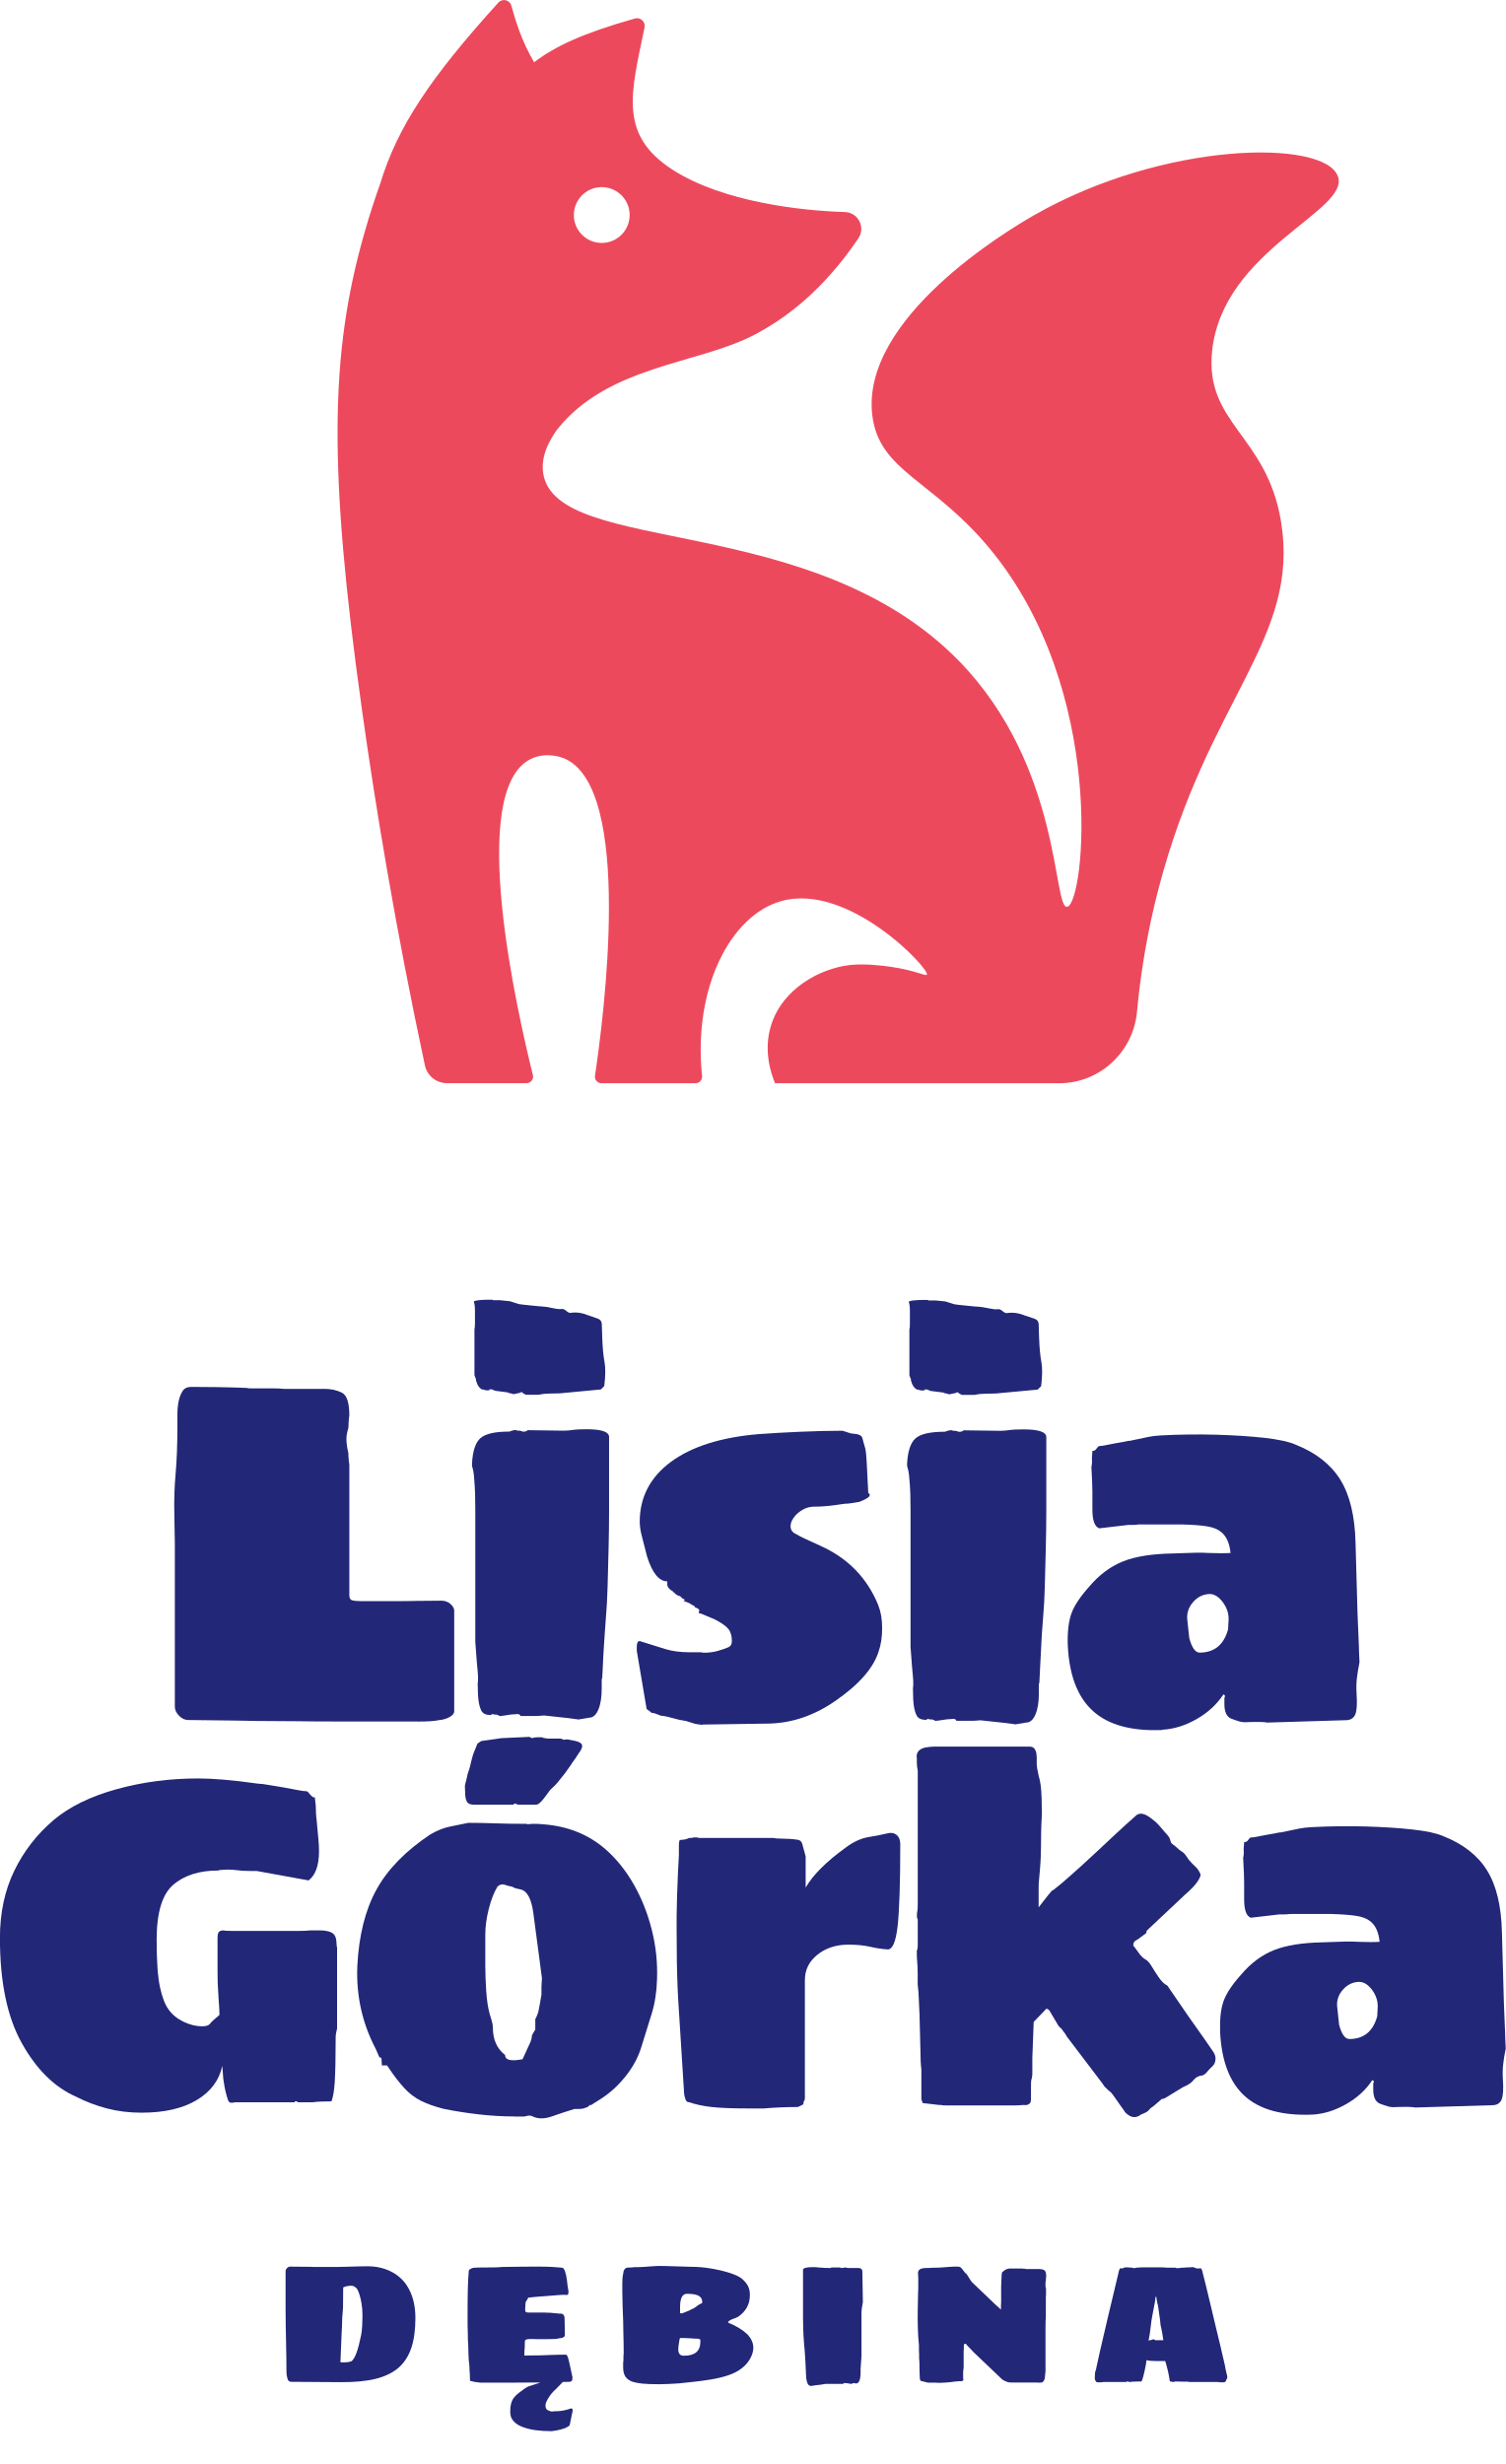
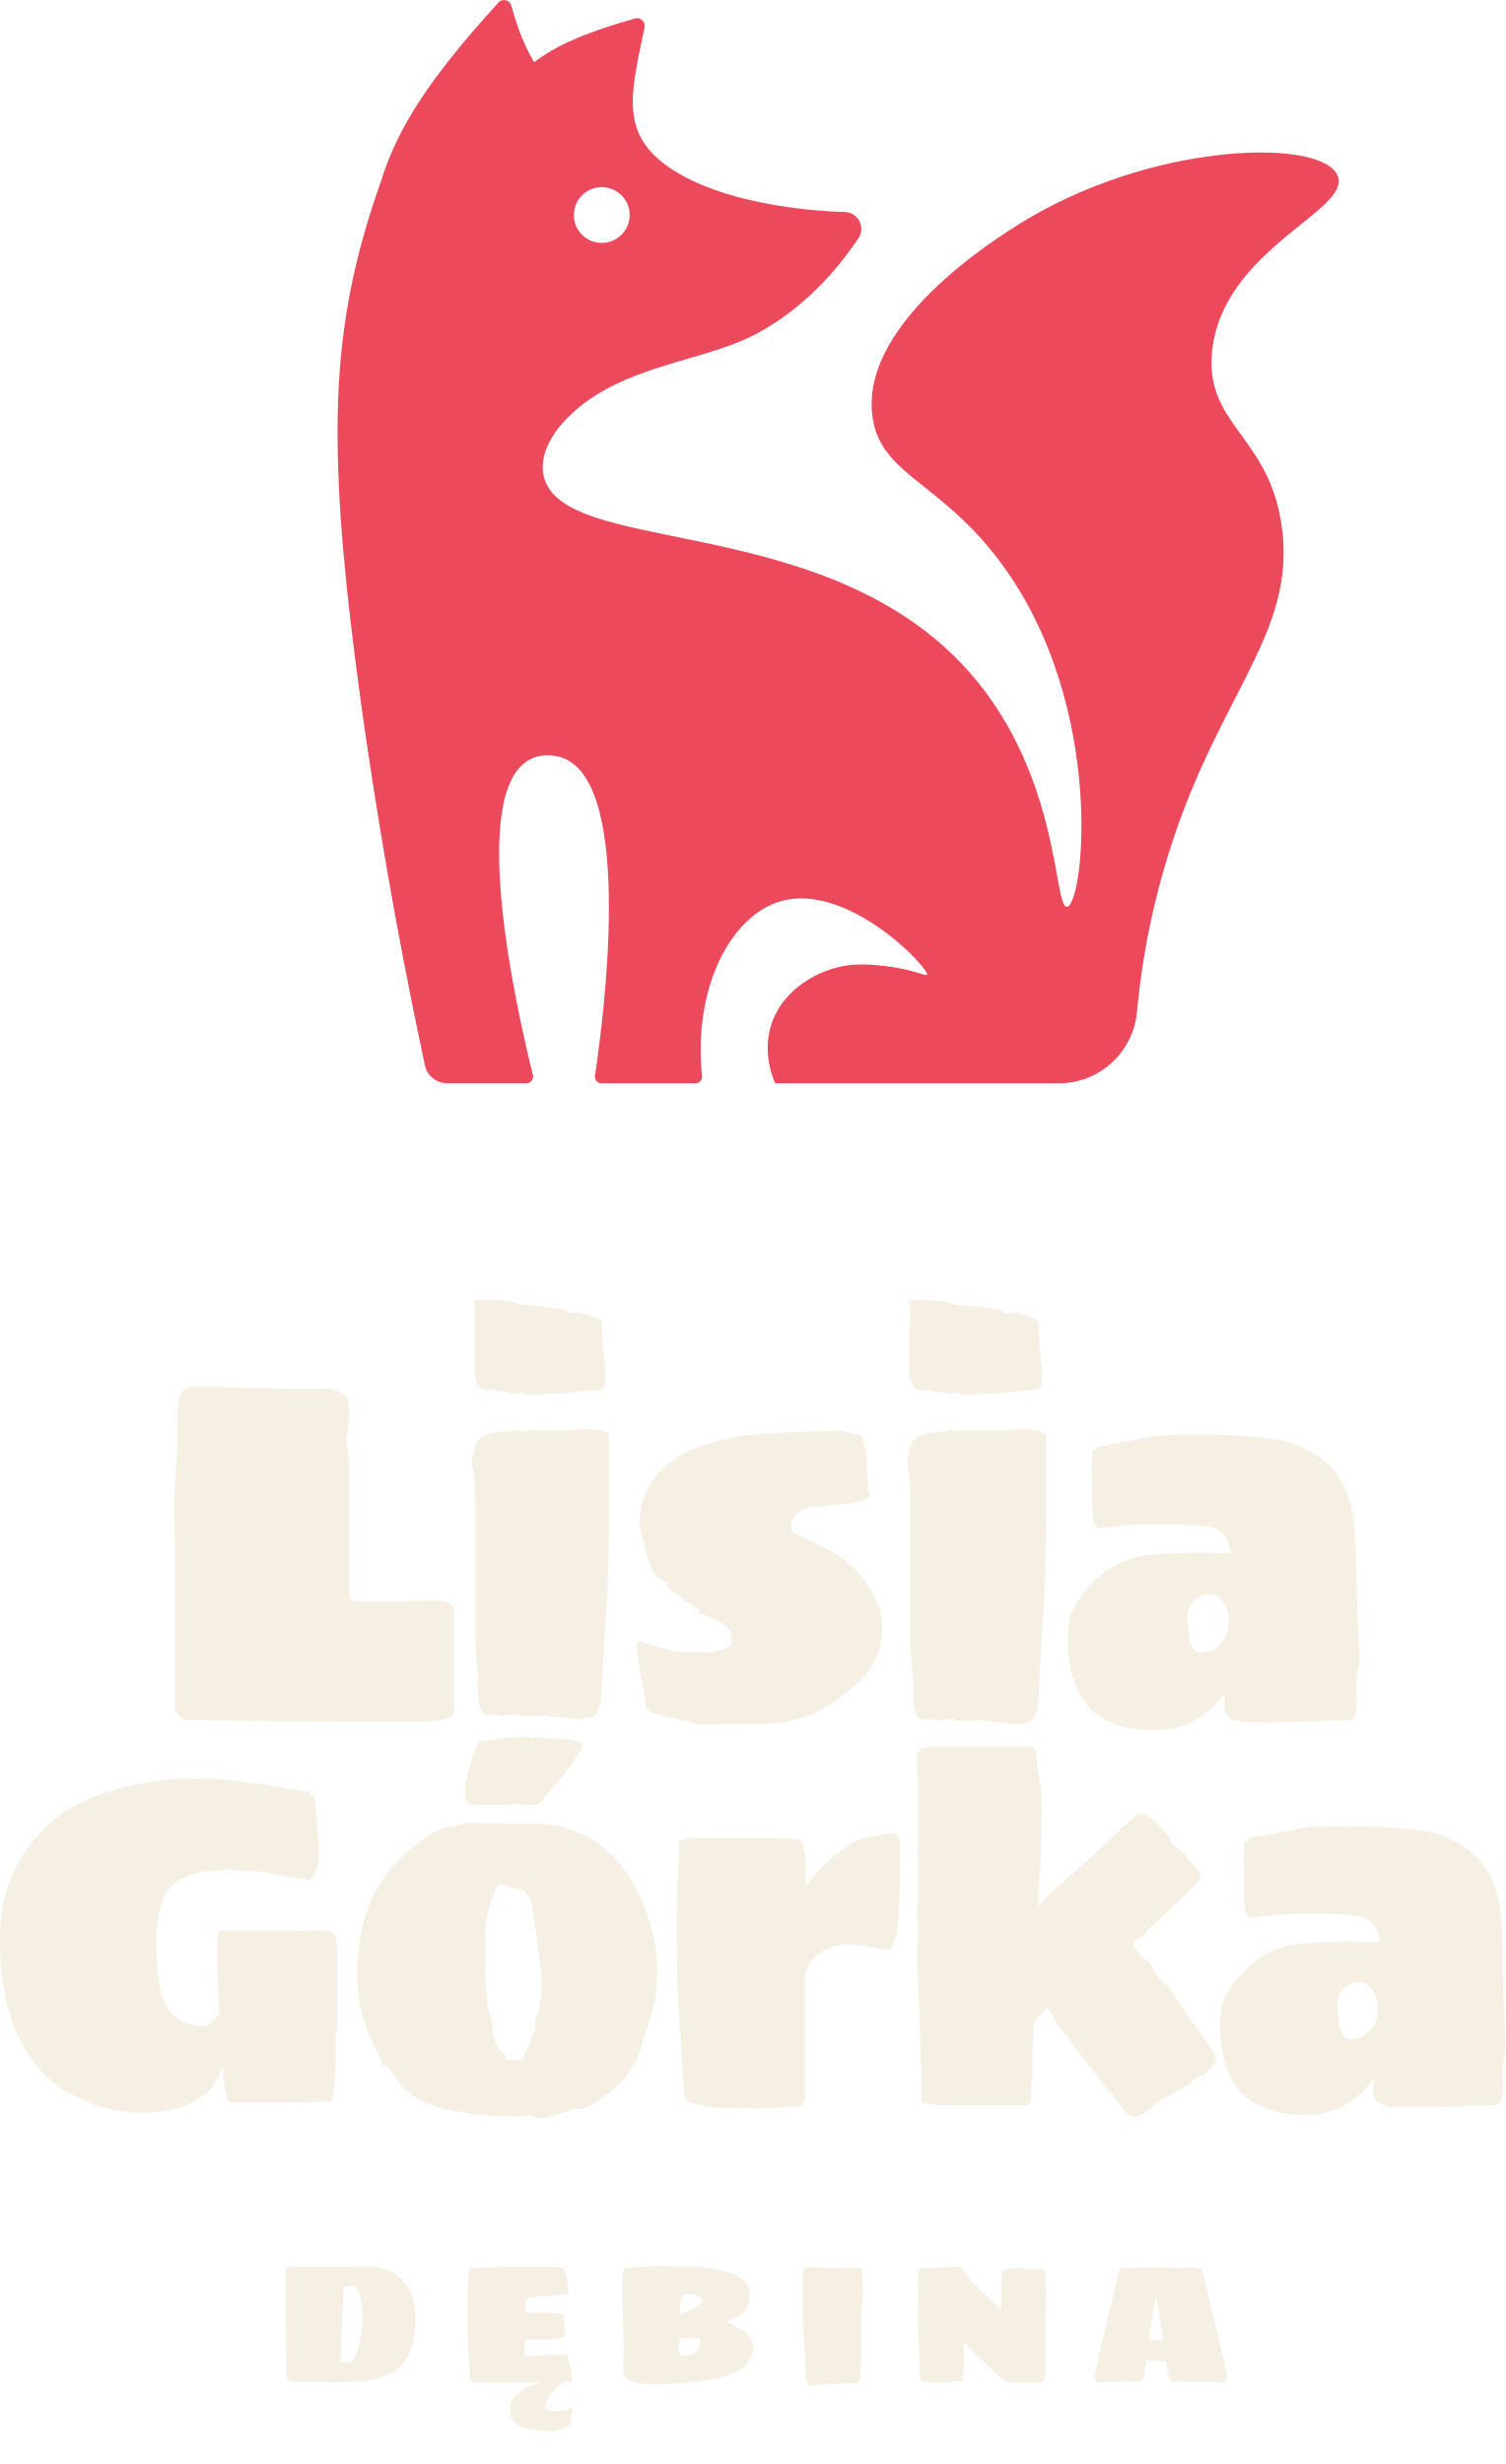
<svg xmlns="http://www.w3.org/2000/svg" id="Layer_2" data-name="Layer 2" viewBox="0 0 212.65 347.95">
  <defs>
    <style>
      .cls-1 {
        font-family: Sigmar-Regular, Sigmar;
        font-size: 24.28px;
      }

      .cls-1, .cls-2 {
-         fill: #222778;
+         fill: #f6f0e4;
      }

      .cls-3 {
        fill: #ed495d;
      }

      .cls-4 {
        letter-spacing: .25em;
      }

      .cls-5 {
        letter-spacing: .25em;
      }

      .cls-6 {
        letter-spacing: .26em;
      }

      .cls-7 {
        letter-spacing: .25em;
      }

      .cls-8 {
        letter-spacing: .25em;
      }

      .cls-9 {
        letter-spacing: .25em;
      }
    </style>
  </defs>
  <g id="Layer_1-2" data-name="Layer 1">
    <g>
      <g>
        <g>
          <path class="cls-2" d="M58.96,243.1h-10.65c-2.49,0-4.66-.01-6.49-.04-1.83-.02-3.32-.03-4.44-.03s-2.02-.01-2.82-.04c-.8-.02-1.46-.03-1.97-.03l-6-.07c-.47,0-.91-.2-1.3-.6-.4-.4-.6-.83-.6-1.3v-23.07l-.07-3.95c-.05-2.07.01-4.02.18-5.86.16-1.83.25-4.04.25-6.63v-1.69c0-1.46.24-2.56.71-3.31.23-.42.66-.63,1.27-.63,1.22,0,2.47.01,3.74.03,1.27.02,2.61.06,4.02.11.19.05.45.07.78.07h3.07c.59,0,1.07.02,1.45.07h5.78c.89,0,1.69.18,2.4.53s1.06,1.42,1.06,3.21l-.07.56c0,.09-.01.24-.03.42-.02.19-.03.45-.03.78-.19.61-.28,1.13-.28,1.55,0,.28.02.6.07.95.05.35.12.72.21,1.09,0,.28,0,.52.03.71.02.19.03.33.03.42l.07.42v18.48c0,.42.14.67.42.74.28.07.66.11,1.13.11h5.36c.71,0,1.55,0,2.54-.03.99-.02,2.16-.03,3.53-.03.52,0,.95.15,1.3.46.35.31.53.62.53.95v14.18c0,.33-.22.61-.67.85-.45.24-.93.38-1.45.42-.61.14-1.62.21-3.03.21Z" />
          <path class="cls-2" d="M81.62,242.8l-1.64-.21-3.14-.34-.96.07h-2.39c-.04-.18-.18-.27-.41-.27l-.96.07c-.32.04-.63.09-.92.14-.3.04-.51.07-.65.07-.09-.09-.25-.16-.48-.21h-.34s-.05-.07-.14-.07l-.21.07-.07.07c-.64,0-1.07-.18-1.3-.55-.18-.32-.32-.76-.41-1.33-.09-.57-.14-1.42-.14-2.56.04-.32.06-.68.04-1.09-.02-.41-.08-1.07-.17-1.98l-.21-2.8v-18.64c0-.78-.01-1.53-.03-2.26-.02-.73-.08-1.62-.17-2.67-.04-.41-.11-.77-.2-1.09-.05-.04-.07-.2-.07-.48.09-1.82.49-3.04,1.2-3.66.71-.62,2.06-.92,4.07-.92l.41-.14c.14-.05.29-.07.48-.07h.07s.09.02.14.07c.41,0,.66.05.75.14h.27c.18,0,.34-.07.48-.2l5.13.07c.18,0,.39-.01.62-.03.23-.02.5-.06.82-.1.27-.04.87-.07,1.78-.07,2.1,0,3.14.37,3.14,1.09v10.53c0,1.55-.02,3.28-.07,5.2-.05,1.92-.09,3.72-.14,5.4-.05,1.69-.12,3.01-.21,3.97l-.2,2.8c-.09,1.55-.16,2.19-.21,3.33-.05,1.14-.09,2.08-.14,2.8-.04.04-.07.15-.07.31v1.2c0,1.23-.16,2.22-.48,2.97-.32.75-.75,1.13-1.3,1.13l-1.57.27ZM74.24,196.94l-.41-.2c0-.09-.05-.14-.14-.14-.14,0-.23.02-.27.07-.04.05-.14.07-.27.07l-.62.14-.48-.14c-.14,0-.23-.02-.27-.07-.05-.04-.14-.07-.27-.07l-1.57-.2-.48-.2h-.34c0,.09-.05.14-.14.14-.32,0-.52-.02-.61-.07-.05-.05-.16-.07-.34-.07-.37-.23-.62-.59-.75-1.09-.05-.09-.07-.19-.07-.31s-.02-.19-.07-.24c-.05-.04-.07-.1-.07-.17s-.02-.13-.07-.17v-6.5c.04-.18.07-.46.07-.82v-1.78c0-.59-.05-1-.14-1.23v-.14s.21-.09.62-.14c.41-.04.8-.07,1.16-.07h.72c.11,0,.19.02.24.07h.96l1.37.14,1.3.41c.32.05.91.11,1.78.2.87.09,1.39.14,1.57.14.23,0,.67.07,1.33.21.66.14,1.08.18,1.27.14.23-.04.45.03.68.24.23.2.43.31.61.31.82-.14,1.66-.02,2.53.34.5.18.93.33,1.3.45.36.11.57.35.61.72l.07,2.12c.05,1.32.15,2.41.31,3.25.16.84.15,1.99-.03,3.45l-.48.48-5.81.55c-.37,0-.85.01-1.47.03-.62.02-.99.06-1.13.1-.18.05-.37.07-.55.07h-1.64Z" />
          <path class="cls-2" d="M99.17,243.58l-.97-.14-1.32-.41c-.65-.09-1.28-.23-1.88-.41-.6-.18-1.16-.3-1.67-.34-.23-.09-.46-.18-.7-.27s-.44-.14-.63-.14c-.09-.09-.22-.19-.38-.31-.16-.11-.27-.19-.31-.24l-1.39-8.21v-.55c0-.55.14-.82.42-.82,1.44.46,2.64.83,3.61,1.13.97.3,2.11.45,3.41.45h1.46c.23,0,.39.02.49.07.79,0,1.48-.09,2.09-.27.6-.18,1.07-.34,1.39-.48.37-.14.56-.43.56-.89,0-.73-.16-1.3-.49-1.71-.32-.41-.97-.87-1.95-1.37l-1.95-.82c-.28,0-.36-.1-.24-.31.12-.21-.08-.4-.59-.58,0-.04-.02-.09-.07-.14l-.07-.07c-.14-.04-.29-.12-.45-.24-.16-.11-.38-.22-.66-.31l-.42-.14c.14,0,.21-.02.21-.07,0-.14-.07-.21-.21-.21-.05,0-.13-.07-.24-.21-.12-.14-.29-.23-.52-.27-.23-.14-.42-.28-.56-.45-.14-.16-.28-.26-.42-.31-.32-.27-.49-.52-.49-.75v-.48c-1.16,0-2.11-1.16-2.85-3.49-.28-1.09-.52-2.04-.73-2.84-.21-.8-.31-1.49-.31-2.08,0-3.46,1.46-6.28,4.38-8.45,2.92-2.16,7.04-3.48,12.37-3.93,1.9-.14,3.89-.25,5.98-.34,2.09-.09,4.05-.14,5.91-.14.32.09.6.18.84.27.23.09.44.14.63.14.79.05,1.23.25,1.32.61.09.37.23.87.42,1.5.09.37.16,1.07.21,2.12.05,1.05.12,2.44.21,4.17.14.05.21.14.21.27,0,.27-.49.59-1.46.96-.32.05-.67.1-1.04.17-.37.07-.72.1-1.04.1l-1.39.2c-1.02.14-1.99.21-2.92.21s-1.78.39-2.57,1.16c-.51.55-.76,1.08-.76,1.61s.28.9.83,1.13c.28.18.7.4,1.25.65.56.25,1.27.58,2.16.99,3.84,1.73,6.56,4.51,8.13,8.34.18.46.32.96.42,1.5.09.55.14,1.14.14,1.78,0,1.23-.16,2.32-.49,3.28-.74,2.37-2.81,4.72-6.19,7.04-2.92,2.01-5.98,3.05-9.18,3.15l-9.52.14Z" />
          <path class="cls-2" d="M143.31,243.48l-1.67-.21-3.19-.34-.97.07h-2.43c-.05-.18-.18-.27-.42-.27l-.97.07c-.32.04-.64.09-.94.14-.3.04-.52.07-.66.07-.09-.09-.25-.16-.49-.21h-.35s-.05-.07-.14-.07l-.21.07-.07.07c-.65,0-1.09-.18-1.32-.55-.18-.32-.32-.76-.42-1.33-.09-.57-.14-1.42-.14-2.56.05-.32.06-.68.04-1.09-.02-.41-.08-1.07-.17-1.98l-.21-2.8v-19.33c0-.77-.01-1.52-.03-2.25-.02-.73-.08-1.62-.18-2.66-.05-.41-.11-.77-.21-1.09-.05-.04-.07-.2-.07-.48.09-1.82.5-3.04,1.21-3.65.72-.62,2.09-.92,4.13-.92l.42-.14c.14-.05.3-.07.49-.07h.07s.09.02.14.07c.42,0,.67.05.76.14h.28c.18,0,.35-.07.49-.2l5.21.07c.18,0,.39-.01.63-.03.23-.02.51-.06.83-.1.28-.04.88-.07,1.81-.07,2.13,0,3.19.37,3.19,1.09v10.52c0,1.55-.02,3.28-.07,5.19-.05,1.91-.09,3.71-.14,5.4-.05,1.68-.12,3.01-.21,3.96l-.21,2.8c-.09,1.55-.16,2.89-.21,4.03-.05,1.14-.09,2.07-.14,2.8-.05.04-.07.15-.07.31v1.2c0,1.23-.16,2.22-.49,2.97-.32.75-.76,1.13-1.32,1.13l-1.6.27ZM135.81,196.96l-.42-.2c0-.09-.05-.14-.14-.14-.14,0-.23.02-.28.07-.05.05-.14.07-.28.07l-.63.14-.49-.14c-.14,0-.23-.02-.28-.07-.05-.04-.14-.07-.28-.07l-1.6-.2-.49-.2h-.35c0,.09-.05.14-.14.14-.32,0-.53-.02-.62-.07-.05-.05-.16-.07-.35-.07-.37-.23-.63-.59-.76-1.09-.05-.09-.07-.19-.07-.31s-.02-.19-.07-.24c-.05-.04-.07-.1-.07-.17s-.02-.13-.07-.17v-6.49c.05-.18.07-.45.07-.82v-1.78c0-.59-.05-1-.14-1.23v-.14s.21-.09.63-.14c.42-.04.81-.07,1.18-.07h.73c.11,0,.2.02.24.07h.97l1.39.14,1.32.41c.32.05.92.11,1.8.2.88.09,1.41.14,1.6.14.23,0,.68.07,1.35.21.67.14,1.1.18,1.28.14.23-.04.46.03.7.24.23.2.44.31.62.31.83-.14,1.69-.02,2.57.34.51.18.95.33,1.32.44.37.11.58.35.62.72l.07,2.12c.05,1.32.15,2.4.31,3.25.16.84.15,1.99-.03,3.45l-.49.48-5.9.55c-.37,0-.87.01-1.49.03s-1.01.06-1.15.1c-.18.05-.37.07-.55.07h-1.67Z" />
          <path class="cls-2" d="M164.11,244.3c-4.35.18-7.62-.72-9.79-2.7-2.18-1.98-3.36-5.11-3.54-9.39-.05-1.82.13-3.28.52-4.37.39-1.09,1.24-2.37,2.54-3.82,1.39-1.64,2.96-2.81,4.72-3.52,1.76-.71,4.12-1.08,7.08-1.13,1.16-.04,2.16-.08,3.02-.1.86-.02,1.52-.01,1.98.03,1.34.05,2.38.05,3.13,0-.14-1.41-.6-2.41-1.39-3.01-.46-.36-1.11-.62-1.94-.75-.83-.14-2.04-.23-3.61-.27h-5.55c-.46,0-.71.01-.73.03-.02.02-.24.04-.66.04h-.56l-4.1.48c-.65-.23-.97-1.12-.97-2.66v-2.43c0-.75-.05-1.95-.14-3.59.09-.32.11-.73.07-1.23l.07-1.02c.18,0,.32-.04.42-.14l.35-.41c.05-.09.11-.14.21-.14.18,0,.45-.03.8-.1.35-.07.75-.15,1.21-.24l1.53-.27c.37-.09.65-.14.83-.14,1.3-.27,2.16-.45,2.61-.55.44-.09,1.01-.16,1.7-.2,2.64-.14,5.23-.17,7.78-.1,2.54.07,4.83.22,6.84.44,2.01.23,3.48.55,4.41.96,2.87,1.14,4.97,2.79,6.32,4.95,1.34,2.16,2.06,5.13,2.15,8.91l.28,9.97c.05,1.27.09,2.4.14,3.38.05.98.07,1.65.07,2.01l.07,1.5c-.18.91-.31,1.7-.38,2.36-.07.66-.08,1.38-.03,2.15.09,1.37.03,2.31-.17,2.83-.21.52-.61.81-1.21.85l-11.25.34c-.37-.09-1.25-.11-2.64-.07-.51.05-.95.01-1.32-.1-.37-.11-.74-.24-1.11-.38-.65-.27-.97-.96-.97-2.05v-.82c0-.09.02-.16.07-.21v-.2c-.09-.09-.16-.14-.21-.14-.93,1.41-2.19,2.57-3.78,3.48-1.6.91-3.21,1.41-4.83,1.5ZM169.39,233.37c2.08,0,3.43-1.09,4.03-3.28l.07-1.3c.05-.91-.23-1.76-.83-2.56-.6-.8-1.25-1.17-1.94-1.13-.88.05-1.63.43-2.26,1.16-.63.73-.89,1.55-.8,2.46l.28,2.6c.37,1.37.86,2.05,1.46,2.05Z" />
          <path class="cls-2" d="M47.53,274.47c0,.27.02.44.07.53v11.47c-.05.18-.09.37-.13.57-.04.2-.07.41-.07.63v.27c0,2.71-.05,4.73-.13,6.07-.09,1.33-.25,2.24-.47,2.73-.53,0-1.03.01-1.5.03-.47.02-.86.06-1.17.1h-2.07l-.13-.13h-.27s-.07.09-.07.13h-8.4s-.22.07-.53.07c-.22,0-.38-.13-.47-.4-.27-.8-.47-1.67-.6-2.6-.05-.22-.08-.53-.1-.93-.02-.4-.06-.82-.1-1.27-.44,2.05-1.66,3.66-3.63,4.83-1.98,1.18-4.57,1.77-7.77,1.77-1.73,0-3.37-.2-4.9-.6s-2.99-.96-4.37-1.67c-3.02-1.33-5.57-3.84-7.63-7.53-2.07-3.69-3.1-8.64-3.1-14.87,0-3.56.68-6.72,2.03-9.5,1.35-2.78,3.21-5.17,5.57-7.17,2.22-1.87,5.17-3.31,8.83-4.33,3.67-1.02,7.52-1.53,11.57-1.53,1.02,0,2.21.06,3.57.17,1.36.11,2.99.3,4.9.57.35,0,.89.07,1.6.2l2,.33c.75.13,1.41.26,1.97.37.56.11.99.17,1.3.17l.2.13c.05.09.13.2.27.33.22.27.4.4.53.4h.13l.13,1.2c0,.31.01.65.03,1,.02.36.05.71.1,1.07.09,1.02.17,1.87.23,2.53.07.67.1,1.27.1,1.8,0,2-.49,3.38-1.47,4.13l-7.33-1.33h-.93c-.71,0-1.39-.04-2.03-.13-.65-.09-1.41-.09-2.3,0-.05,0-.07.01-.07.03,0,.02-.02.03-.07.03-2.71,0-4.84.68-6.4,2.03-1.56,1.36-2.33,3.94-2.33,7.77,0,3.02.16,5.24.47,6.67.31,1.42.71,2.47,1.2,3.13.49.71,1.18,1.29,2.07,1.73.89.44,1.8.67,2.73.67.53,0,.89-.12,1.07-.37.18-.24.62-.65,1.33-1.23,0-.36-.01-.68-.03-.97-.02-.29-.06-.77-.1-1.43l-.07-1.27c-.04-.49-.07-1.31-.07-2.47v-4.73c0-.44.07-.73.2-.87s.36-.2.67-.2c.13.05.53.07,1.2.07h9.5c.69,0,1.17-.02,1.43-.07h1.5c.38,0,.65.02.83.07.58.09.97.28,1.17.57.2.29.3.7.3,1.23Z" />
          <path class="cls-2" d="M72.6,298.87c-1.64,0-3.33-.1-5.07-.3-1.73-.2-3.35-.46-4.87-.77-1.24-.31-2.31-.69-3.2-1.13-.89-.44-1.7-1.07-2.43-1.87-.73-.8-1.52-1.84-2.37-3.13h-.73l-.07-1.07s-.08-.01-.1-.03c-.02-.02-.08-.03-.17-.03l-.53-1.2c-1.91-3.64-2.78-7.56-2.6-11.73.22-4.31,1.12-7.9,2.7-10.77,1.58-2.87,4.1-5.45,7.57-7.77.98-.58,1.91-.95,2.8-1.13.89-.18,1.75-.35,2.6-.53,1.16,0,2.42.02,3.8.07,1.38.05,2.75.07,4.13.07h.27c.09,0,.13.02.13.07.22-.04.56-.07,1-.07s.89.02,1.33.07c3.42.27,6.33,1.44,8.73,3.53,1.56,1.38,2.89,3.04,4,5,1.11,1.96,1.95,4.09,2.53,6.4.58,2.31.82,4.65.73,7-.05,1.73-.3,3.36-.77,4.87-.47,1.51-.94,3.05-1.43,4.6-.44,1.47-1.18,2.84-2.2,4.13-1.02,1.29-2.18,2.36-3.47,3.2l-1.47.93s-.07.03-.07-.03-.11.01-.33.24c-.09.09-.2.13-.33.13-.18.13-.58.2-1.2.2h-.4c-1.02.31-2.07.65-3.13,1.03-1.07.38-1.98.39-2.73.03-.27-.13-.52-.17-.77-.1-.25.07-.41.1-.5.1h-1.4ZM81.61,247.76c-.22.36-.42.65-.6.89-.18.24-.31.44-.4.59l-.83,1.17c-.76.95-.69.87-1.09,1.36s-.92.85-1.12,1.15c-.2.3-.46.64-.77,1.04-.44.59-.82.89-1.13.89h-2.47l-.53-.18-.2.18h-5.53c-.53,0-.88-.16-1.03-.47-.16-.31-.23-.75-.23-1.3,0-.67-.1-.75.05-1.28s.25-.96.3-1.27c.49-1.42.26-.88.62-2.21.27-1,.17-.54.77-2.1l.53-.36,2.87-.41,3.93-.18.4.18c.18-.08.4-.12.67-.12h.67c.09,0,.16.02.2.06.04.04.13.06.27.06l.4.06h1.8s.53.18.53.18c.09,0,.13-.02.13-.06h.33c.93.16,1.39.26,1.66.41.27.12.4.3.4.53,0,.16-.07.36-.2.59M72.46,290.94c.27,0,.54-.02.83-.07.29-.04.46-.07.5-.07l1.13-2.47c.05-.13.09-.28.13-.43.04-.16.07-.32.07-.5l.47-.8v-1.47c.22-.4.38-.81.47-1.23s.22-1.17.4-2.23v-1.13l.07-1.2-1.2-9.07c-.27-2.13-.89-3.29-1.87-3.47-.49-.09-.8-.18-.93-.27-.13-.09-.36-.16-.67-.2-.13-.04-.36-.11-.67-.2-.31-.09-.62,0-.93.27-.49.8-.9,1.84-1.23,3.13-.33,1.29-.5,2.51-.5,3.67v4.33c0,1.16.05,2.37.13,3.63.09,1.27.24,2.32.47,3.17.22.71.36,1.18.4,1.4.05.22.07.42.07.6,0,1.69.58,2.98,1.73,3.87,0,.49.38.73,1.13.73Z" />
          <path class="cls-2" d="M105.51,297.74c-2.14,0-3.81-.07-5.01-.2-1.2-.13-2.25-.36-3.15-.67-.26,0-.43-.11-.51-.33-.17-.4-.26-.84-.26-1.33l-.71-11.27c-.09-1.24-.15-2.4-.19-3.47-.04-1.07-.08-2.23-.1-3.5-.02-1.27-.03-2.77-.03-4.5v-1.93l.06-2.8.13-3.33.13-2.47v-1.43c0-.2.02-.37.06-.5,0-.13.09-.2.26-.2.38,0,.77-.09,1.15-.27h.26c.09,0,.21-.02.38-.07h.35c.15,0,.27.02.35.07h10.34c.21,0,.41.02.58.07l1.99.07c.51.04.89.09,1.12.13.24.05.42.2.55.47l.51,1.87v4.4c1.03-1.78,2.89-3.64,5.59-5.6,1.11-.84,2.21-1.35,3.28-1.53,1.07-.18,1.97-.35,2.7-.53.51-.13.94-.05,1.28.23.34.29.51.72.51,1.3,0,5.56-.13,9.43-.38,11.63-.26,2.2-.73,3.28-1.41,3.23-.77-.04-1.6-.17-2.47-.37-.88-.2-1.9-.3-3.05-.3-1.76,0-3.22.48-4.4,1.43-1.18.95-1.76,2.14-1.76,3.57v16.67c0,.22-.04.36-.13.4-.04.05-.06.16-.06.33-.04.18-.15.27-.32.27.04,0-.02.04-.19.13l-.32.13c-1.67,0-3.25.07-4.75.2h-2.38Z" />
          <path class="cls-2" d="M146.4,248.33v.87c0,.22.09.66.15.96.1.56.12.55.3,1.3.17.76.26,2.02.26,3.8.04,1.16.02.74-.06,2.45s.03,3.79-.19,6.23l-.13,1.47c-.04.22-.06.6-.06,1.13v2.8c.21-.27.48-.61.8-1.03.32-.42.67-.86,1.06-1.3.08,0,.53-.34,1.35-1.03.81-.69,1.75-1.52,2.83-2.5,1.84-1.69,3.34-3.08,4.49-4.17,1.16-1.09,2.27-2.1,3.34-3.03.3-.18.62-.21.96-.1.34.11.68.3,1.03.57.43.31.81.65,1.15,1.03s.6.68.77.9c.43.44.67.77.74.97.06.2.12.37.16.5.04.13.24.31.58.53.47.44.81.72,1.03.83.21.11.51.48.9,1.1.34.4.66.73.96,1,.3.27.53.62.71,1.07v.07c0,.22-.16.57-.48,1.03-.32.47-.91,1.08-1.77,1.83l-5.39,5.07s.01.08.03.1c.02.02-.01.1-.1.23l-.9.67c-.09.09-.26.2-.51.33-.26.13-.38.38-.38.73.26.31.51.66.77,1.03.26.38.56.68.9.9.3.13.61.47.93,1,.32.53.66,1.07,1.03,1.6s.76.91,1.19,1.13c.43.62,1.04,1.51,1.83,2.67.79,1.16,1.6,2.32,2.44,3.5.84,1.18,1.51,2.14,2.02,2.9.34.44.51.84.51,1.2,0,.44-.13.8-.39,1.07-.34.31-.6.58-.77.8s-.38.4-.64.53c-.56.05-.97.25-1.25.6-.28.36-.65.65-1.13.87-.17.05-.53.25-1.09.6-.56.36-1.08.68-1.57.97-.49.29-.72.37-.68.23l-1.15,1c-.34.22-.59.43-.74.63s-.52.41-1.12.63c-.73.58-1.48.47-2.25-.33-.04-.09-.22-.36-.55-.8-.32-.44-.64-.9-.96-1.37-.32-.47-.55-.72-.67-.77l-.71-.67-.32-.47-5.01-6.6c-.13-.27-.28-.49-.45-.67-.13-.22-.26-.39-.38-.5-.13-.11-.24-.21-.32-.3l-1.35-2.27c-.17-.13-.3-.2-.38-.2l-1.8,1.87-.19,5.07v1.93c0,.44-.01.67-.03.67-.02,0-.03.07-.03.2-.04.13-.08.27-.1.4s-.03.44-.03.93v1.67c0,.44-.11.69-.32.73-.13.13-.36.18-.71.13-.43.04-.92.07-1.48.07h-9.25c-.56,0-.86-.02-.9-.07h-.32l-2.31-.27-.19-.53v-4.2c-.04-.31-.08-.71-.1-1.2-.02-.49-.03-.93-.03-1.33l-.13-5.2c-.04-.71-.07-1.43-.1-2.17-.02-.73-.07-1.43-.16-2.1v-1.47c0-.62-.02-1.17-.06-1.63-.04-.47-.06-.85-.06-1.17v-.53c.09-.18.13-.42.13-.73v-3.63c0-.07-.02-.12-.06-.17s-.06-.16-.06-.33c0-.35.02-.6.06-.73.04-.09.06-.51.06-1.27v-18.55c-.04-.22-.08-.42-.1-.6-.02-.18-.03-.35-.03-.53v-.6c-.13-.8.26-1.31,1.15-1.53.51-.09.92-.13,1.22-.13h13.61c.47,0,.77.31.9.93l.06.73ZM148.64,266.81q.09-.09,0,0c-.09.09-.13.16-.13.2-.04,0,0-.07.13-.2Z" />
          <path class="cls-2" d="M185.36,298.61c-4.27.18-7.47-.7-9.6-2.63-2.13-1.93-3.29-4.99-3.47-9.17-.05-1.78.12-3.2.51-4.27.39-1.07,1.21-2.31,2.49-3.73,1.36-1.6,2.9-2.75,4.63-3.43,1.72-.69,4.04-1.05,6.94-1.1,1.13-.04,2.12-.08,2.96-.1.84-.02,1.49-.01,1.94.03,1.31.05,2.34.05,3.06,0-.14-1.38-.59-2.35-1.36-2.93-.45-.35-1.09-.6-1.91-.73-.82-.13-2-.22-3.54-.27h-5.45c-.45,0-.69.01-.71.03-.02.02-.24.03-.65.03h-.54l-4.02.47c-.64-.22-.95-1.09-.95-2.6v-2.37c0-.73-.05-1.9-.14-3.5.09-.31.11-.71.07-1.2l.07-1c.18,0,.32-.05.41-.13l.34-.4c.05-.09.11-.13.2-.13.18,0,.44-.03.78-.1s.74-.14,1.19-.23l1.5-.27c.36-.09.64-.13.82-.13,1.27-.27,2.12-.44,2.55-.53.43-.09.99-.16,1.67-.2,2.59-.13,5.13-.17,7.62-.1,2.49.07,4.73.21,6.7.43,1.97.22,3.41.53,4.32.93,2.81,1.11,4.88,2.72,6.19,4.83,1.32,2.11,2.02,5.01,2.11,8.7l.27,9.73c.04,1.24.09,2.35.13,3.3.05.96.07,1.61.07,1.97l.07,1.47c-.18.89-.31,1.66-.37,2.3-.07.65-.08,1.35-.03,2.1.09,1.33.03,2.26-.17,2.77-.2.51-.6.79-1.19.83l-11.03.33c-.36-.09-1.23-.11-2.59-.07-.5.05-.93.01-1.29-.1-.36-.11-.73-.23-1.09-.37-.64-.27-.95-.93-.95-2v-.8c0-.09.02-.16.07-.2v-.2c-.09-.09-.16-.13-.2-.13-.91,1.38-2.14,2.51-3.71,3.4-1.57.89-3.14,1.38-4.73,1.47ZM190.53,287.94c2.04,0,3.36-1.07,3.95-3.2l.07-1.27c.04-.89-.23-1.72-.82-2.5-.59-.78-1.23-1.14-1.91-1.1-.86.05-1.6.42-2.21,1.13-.61.71-.88,1.51-.78,2.4l.27,2.53c.36,1.33.84,2,1.43,2Z" />
        </g>
        <g class="cls-2">
          <path d="M347 -1 62 1Q45 1 40 23Q35 41 35 63Q35 97 34.5 134.0Q34 171 33 218Q32 267 31.0 318.5Q30 370 30 425V645Q30 654 38.5 662.5Q47 671 56 671L172 670Q183 669 198.0 669.0Q213 669 255 669Q293 669 322.0 669.0Q351 669 372 670L409 671Q440 672 464.5 672.5Q489 673 507 673Q581 673 641.0 643.5Q701 614 736 560Q785 484 785 373Q785 268 761.0 197.5Q737 127 687 83Q636 39 554.0 18.5Q472 -2 347 -1ZM356 286 349 115Q354 114 365 114Q371 114 378.5 114.5Q386 115 396 116Q399 117 401.5 117.5Q404 118 407 119Q408 120 410.5 120.0Q413 120 414 121Q430 135 443.0 171.0Q456 207 470 276Q474 301 475.5 326.0Q477 351 477 376V395Q477 424 472.0 455.0Q467 486 459.0 511.0Q451 536 442 546Q426 560 414 560Q401 560 391.0 558.0Q381 556 377 555Q376 554 365 550L364 430Q364 422 362.5 410.0Q361 398 360 382L359 358Q358 309 356 286Z" transform="translate(39.6 336.37) scale(0.02428 -0.02428)" />
          <path d="M270 -4H112Q101 -4 97 -3Q92 -2 86.0 -1.5Q80 -1 73 0L52 5Q47 5 44 8Q44 10 44 10Q44 36 41 78Q41 94 39.5 105.0Q38 116 37 125L35 167Q34 176 34.5 187.0Q35 198 34 212L32 242Q31 261 31.5 276.0Q32 291 31 301Q31 306 30.5 313.5Q30 321 30.0 338.5Q30 356 30 390Q30 485 31.5 543.5Q33 602 37 646Q37 656 62 664Q72 665 85.5 665.5Q99 666 111 666Q152 666 181.5 666.5Q211 667 230 669Q289 670 333.0 670.5Q377 671 408 671H452Q494 671 525.0 669.0Q556 667 578 665Q593 665 601 628Q603 624 604.0 616.0Q605 608 608 591Q610 569 612.0 557.0Q614 545 616 534Q617 532 617 523Q616 522 616 515Q615 506 605 506Q603 507 594 507Q572 507 546.5 504.5Q521 502 489 500L437 496L385 491Q382 491 377 480Q374 473 371.0 470.5Q368 468 367 459L365 425Q364 412 368.0 408.0Q372 404 383 404H472Q510 404 561 398H571Q590 398 594 376L596 277V274Q596 256 562 254Q553 251 535.0 250.0Q517 249 480 249Q443 249 431.5 249.0Q420 249 415 250Q394 250 388.0 250.0Q382 250 380 249Q370 247 366.5 244.5Q363 242 363.0 231.5Q363 221 362 193Q361 189 360.5 182.5Q360 176 360 154Q420 154 454.0 155.0Q488 156 507 157Q536 158 559.5 158.5Q583 159 602 159Q605 159 610 152Q614 145 621.0 116.0Q628 87 638 37Q640 32 640 22Q640 1 621 1Q589 1 550 -2Q543 -3 530.5 -3.0Q518 -3 479 -3Q444 -3 401.5 -3.0Q359 -3 323.5 -3.5Q288 -4 270 -4ZM531 -284 521 -286Q414 -286 354 -263Q300 -244 283 -205Q278 -190 278 -173Q278 -128 292.0 -102.5Q306 -77 348 -49Q352 -45 356.5 -42.0Q361 -39 367 -35Q372 -32 376.5 -29.5Q381 -27 383 -26L463 0Q465 0 466 1Q467 1 467.5 2.5Q468 4 469 4H488L511 3Q557 3 584 0L542 -43Q516 -65 496 -100Q483 -123 483 -136Q483 -151 489.0 -158.0Q495 -165 506 -168Q508 -169 514.5 -171.0Q521 -173 527 -171Q531 -170 535.5 -170.0Q540 -170 547 -170Q586 -170 634 -153Q641 -156 641 -163V-168L624 -250Q623 -254 615.5 -258.5Q608 -263 598 -268Q583 -273 571.0 -276.5Q559 -280 551 -281Q547 -282 544.0 -282.5Q541 -283 539 -283Q533 -283 531 -284Z" transform="translate(65.3 336.37) scale(0.02428 -0.02428)" />
          <path d="M246 -13Q182 -13 147.0 -9.5Q112 -6 85 3Q59 14 47.0 33.0Q35 52 35 84V109Q36 119 36.5 128.5Q37 138 37 158Q38 161 38.0 164.0Q38 167 38 179Q38 198 37.5 226.5Q37 255 36 293L35 353Q33 409 31.5 450.0Q30 491 30 525V570Q30 605 33 621Q36 629 36 636Q38 654 51 663Q59 666 73 666Q78 666 83.0 666.0Q88 666 93 667Q96 668 99.0 668.0Q102 668 115 668Q123 668 135.5 668.5Q148 669 165 670Q172 671 188.5 672.0Q205 673 220.5 674.0Q236 675 240 675Q281 675 329.0 673.0Q377 671 432 670Q486 670 543.5 660.5Q601 651 649.5 636.0Q698 621 723 603Q750 580 761.0 558.0Q772 536 772 506Q772 426 703 379L694 375Q692 374 690.0 373.0Q688 372 686 371Q679 369 671.0 366.0Q663 363 655 358Q650 356 645 348H646V346L648 344Q681 331 709.5 313.5Q738 296 760 275Q792 238 792 200Q792 169 774.0 136.5Q756 104 725 80Q692 54 644.5 38.5Q597 23 544.5 14.5Q492 6 443.5 1.0Q395 -4 360 -8Q326 -10 299.0 -11.5Q272 -13 246 -13ZM374 399Q378 399 385 402Q396 407 408.5 411.5Q421 416 431 422Q445 427 458 437Q464 441 468.0 444.5Q472 448 474 449L484 454L491 458Q495 458 495 464Q495 490 474.0 501.5Q453 513 406 513Q366 513 366 436V403Q366 399 374 399ZM387 153H390Q484 153 484 234Q485 244 482.0 247.5Q479 251 469 252Q454 252 449.0 252.5Q444 253 429 254Q407 255 395.5 255.5Q384 256 370 256Q363 256 362 243Q361 235 358.5 220.5Q356 206 355.5 190.5Q355 175 362.0 164.0Q369 153 387 153Z" transform="translate(87.15 336.37) scale(0.02428 -0.02428)" />
          <path d="M103 -19 77 -23Q63 -23 56.5 -8.5Q50 6 48.5 23.5Q47 41 47 50Q47 69 46 72Q45 89 44.0 115.5Q43 142 40 178L36 222Q32 274 31.0 310.5Q30 347 30 372V651Q30 661 46.0 664.5Q62 668 83 668Q89 668 97.0 668.0Q105 668 113 667Q121 666 127.0 665.5Q133 665 137 665Q145 664 159.0 663.5Q173 663 191 663L195 666H245Q250 663 254 663H258Q260 665 271 665Q272 666 273 666H275Q279 666 283 665L290 663H351Q365 663 370.0 656.5Q375 650 375 645L378 464Q378 461 377 458L374 441Q370 420 370.0 403.5Q370 387 370 375V151L367 108Q366 93 365.0 81.0Q364 69 365 60Q365 15 354 0Q348 -9 334 -9L333 -7L328 -6Q326 -6 326 -7H321Q318 -8 316.0 -9.0Q314 -10 313 -11Q310 -11 303.0 -10.0Q296 -9 286 -7L270 -6Q265 -6 264 -11H161L131 -16Z" transform="translate(112.67 336.37) scale(0.02428 -0.02428)" />
          <path d="M152 -5Q147 -5 143.0 -4.5Q139 -4 135 -4H90L46 7L44 14Q42 14 42 24Q41 41 40.5 58.0Q40 75 40 94Q40 108 39.5 119.0Q39 130 38 137Q38 152 38.0 163.0Q38 174 37 181V215Q32 260 30.5 315.0Q29 370 30 420L32 521Q33 529 33.0 543.0Q33 557 33 573Q33 591 33.0 604.0Q33 617 32 624Q29 647 42.0 655.0Q55 663 79 663Q92 663 98.5 663.5Q105 664 114.5 664.5Q124 665 144 665L167 666Q195 668 213.5 669.5Q232 671 239 671Q254 671 264.0 671.0Q274 671 280 666Q284 663 292.5 652.0Q301 641 303 638Q310 630 311.0 630.5Q312 631 318 622Q327 609 333.5 597.5Q340 586 346 580L481 451L514 421Q514 434 514.0 445.5Q514 457 515 464V555L518 625Q519 630 519.5 632.5Q520 635 520 636Q520 638 523 641Q524 642 526 642Q538 654 550 657Q559 660 566 660H634Q638 659 645.5 659.0Q653 659 663 659Q671 659 666.5 659.0Q662 659 657.0 658.5Q652 658 657 657H731Q757 657 767.0 649.5Q777 642 777 616L776 606L775 589Q773 586 773 574V554L776 543V513Q775 505 775.0 490.0Q775 475 775 455V382Q774 369 773.5 350.5Q773 332 773 310V63L769 23Q766 4 752 -3L736 -4L719 -3H580Q561 -4 547.0 1.5Q533 7 522 14L352 176Q352 177 345.0 184.0Q338 191 329.5 200.0Q321 209 316 214Q315 216 313.5 218.0Q312 220 311 221Q310 221 309.5 221.5Q309 222 308 222Q298 222 298 215V193Q297 188 297.0 179.5Q297 171 297 160V83Q296 77 295.0 70.0Q294 63 294 55V20L296 14Q296 12 293.5 9.0Q291 6 288 6Q284 3 274 5Q255 4 241.5 2.0Q228 0 220 -1Q211 -2 196.0 -3.0Q181 -4 168.0 -4.5Q155 -5 152 -5Z" transform="translate(128.87 336.37) scale(0.02428 -0.02428)" />
          <path d="M743 -2Q736 -2 731.0 -1.5Q726 -1 721 0H555Q554 0 552.0 0.5Q550 1 547 2H517L474 3Q470 3 469 2Q467 0 461 0H458L457 1Q453 1 453 2Q450 3 447.0 3.0Q444 3 442 3Q440 11 437.0 32.5Q434 54 423 94L415 122H359Q343 122 331.0 123.0Q319 124 306 127Q306 123 305.0 118.0Q304 113 303 104Q296 67 289.0 39.0Q282 11 277 3Q269 3 258.0 3.0Q247 3 232 2Q217 2 213 0H204Q203 0 203 2Q202 3 200 3Q192 3 189 2V0H56Q52 -1 46.5 -1.5Q41 -2 33 -2H23Q15 -2 12 3Q5 13 5 25Q5 32 6 35Q6 40 6.0 44.5Q6 49 7 55Q9 66 12 71Q15 82 15 86Q17 98 33.5 170.5Q50 243 79.0 366.0Q108 489 147 651Q147 652 149.5 656.0Q152 660 156 662H160L162 660Q167 660 169.5 662.0Q172 664 175 665Q183 667 187 667Q194 667 200.5 666.5Q207 666 214 665Q216 665 219.0 665.5Q222 666 224 664Q226 663 230.5 662.5Q235 662 239 662Q239 664 244.0 664.5Q249 665 251 665Q260 666 272.0 666.5Q284 667 304 667H399Q399 666 408 666Q413 666 416.5 666.0Q420 666 424 665H474Q476 664 478.5 663.0Q481 662 483 662Q488 662 493.5 662.5Q499 663 504 664Q509 665 514.5 665.0Q520 665 522 665Q533 666 542.0 666.5Q551 667 561 667Q567 667 573.0 668.0Q579 669 586 665Q594 661 600.5 660.5Q607 660 612 660Q616 660 616 662H620Q623 661 626.0 656.5Q629 652 629 651Q639 613 652.0 559.5Q665 506 679.5 445.0Q694 384 709.0 321.0Q724 258 738.0 200.5Q752 143 762 97Q764 87 764.5 83.0Q765 79 766 74Q767 67 771.5 51.0Q776 35 776 27Q776 19 772 18Q768 -2 755 -2ZM318 241Q324 241 324 243H330Q332 244 337.0 246.0Q342 248 349 248H350L357 243H404L397 288L393 307Q391 318 389.0 325.5Q387 333 387 340Q387 345 384.0 366.5Q381 388 377 416L373 444Q370 453 368.5 461.0Q367 469 366 476L364 488V493Q362 495 362 498Q362 502 361 502V498Q361 494 357 488V476Q355 468 354.0 460.0Q353 452 351 444L342 397Q334 357 330.0 318.0Q326 279 318 241Z" transform="translate(154.47 336.37) scale(0.02428 -0.02428)" />
        </g>
      </g>
      <path class="cls-3" d="M188.91,24.87c-1.91-5.22-24.53-4.98-42.9,5.53-3.47,1.98-24.58,14.52-22.82,28.33,1,7.82,8.44,9,16.45,18.59,16.8,20.12,13.52,50.24,11.07,50.73-2.05.41-.69-19.65-15.2-34.62-20.74-21.39-56.87-14.79-58.8-26.56-.25-1.54.08-3.6,1.97-6.22,7.17-9.04,19.87-9.22,27.77-13.33,4.24-2.2,9.67-6.12,14.77-13.67,1.05-1.56-.05-3.66-1.92-3.71-6.09-.17-17.18-1.4-24.27-5.94-7.75-4.96-5.91-10.89-4.01-20.13.16-.79-.58-1.48-1.36-1.26-7.34,2.08-11.21,3.89-14.24,6.18-1.88-3.24-2.61-5.9-3.22-8.01-.23-.81-1.26-1.04-1.82-.42-9.63,10.62-14.27,17.59-16.68,25.55-.72,2.01-1.52,4.43-2.3,7.19-4.79,16.89-5.06,33.05-.28,67.18,1.9,13.57,4.69,30.58,8.88,50.16.31,1.47,1.62,2.52,3.12,2.52h11.23c.6,0,1.05-.56.9-1.15-2.21-8.94-9.35-40.17-.3-44.63,2.15-1.06,4.4-.21,4.6-.13,10.03,3.94,5.65,36.96,4.47,44.86-.08.56.35,1.06.92,1.06h13.28c.55,0,.97-.48.92-1.03-1.29-12.47,4.04-22.63,11.1-24.67,9.53-2.76,21.09,9.58,20.65,10.37-.14.26-1.64-.62-5.13-1.12-.94-.13-3.53-.49-5.78-.24-4.16.48-9.48,3.31-11.09,8.5-1.11,3.54-.04,6.76.56,8.19h40.11c5.73,0,10.47-4.39,11-10.1.47-5.07,1.37-11,3.06-17.45,7.03-26.9,20.01-35.17,17.27-51.81-2.01-12.2-10.81-13.79-9.72-24.08,1.53-14.34,19.55-19.75,17.76-24.65ZM85.17,26.43c2.17.11,3.85,1.95,3.74,4.13-.11,2.17-1.95,3.85-4.13,3.74s-3.85-1.95-3.74-4.13c.11-2.17,1.95-3.85,4.13-3.74Z" />
    </g>
  </g>
</svg>
